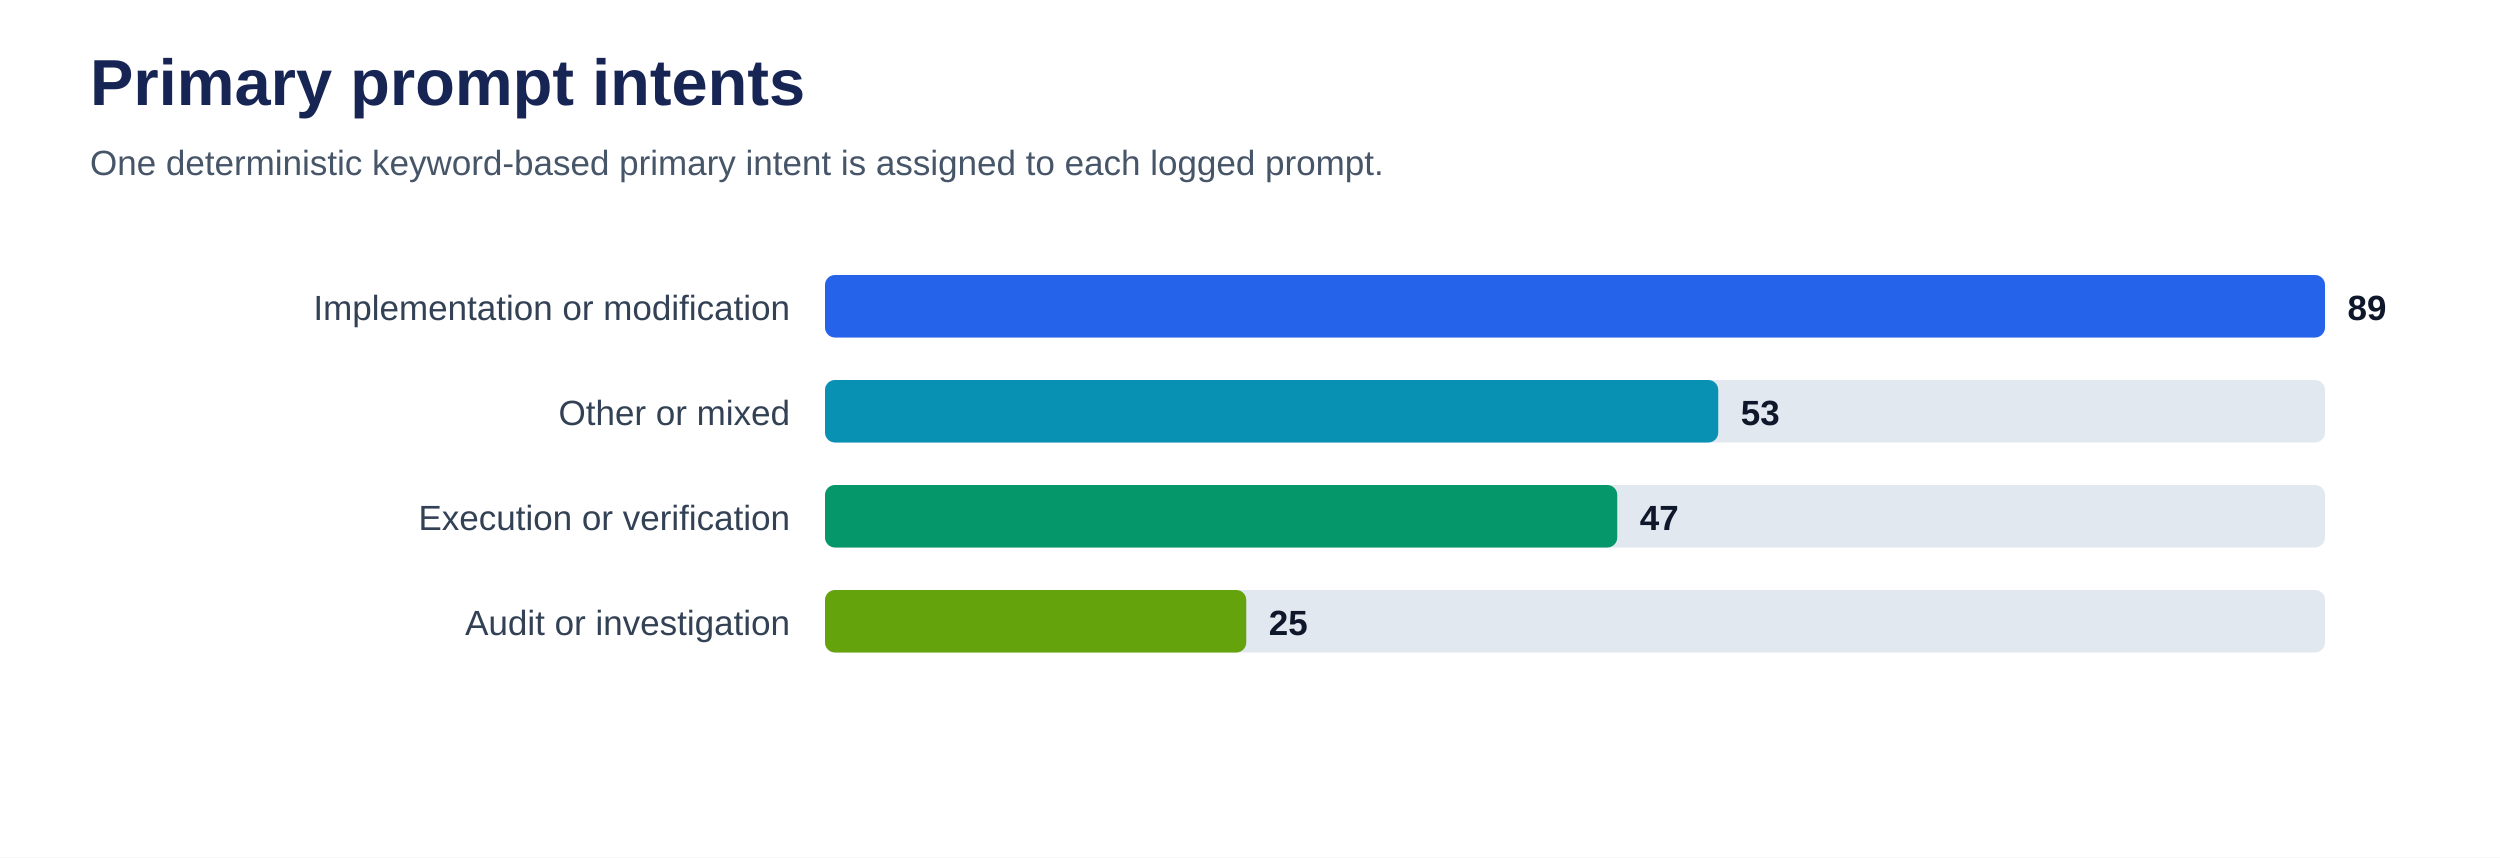
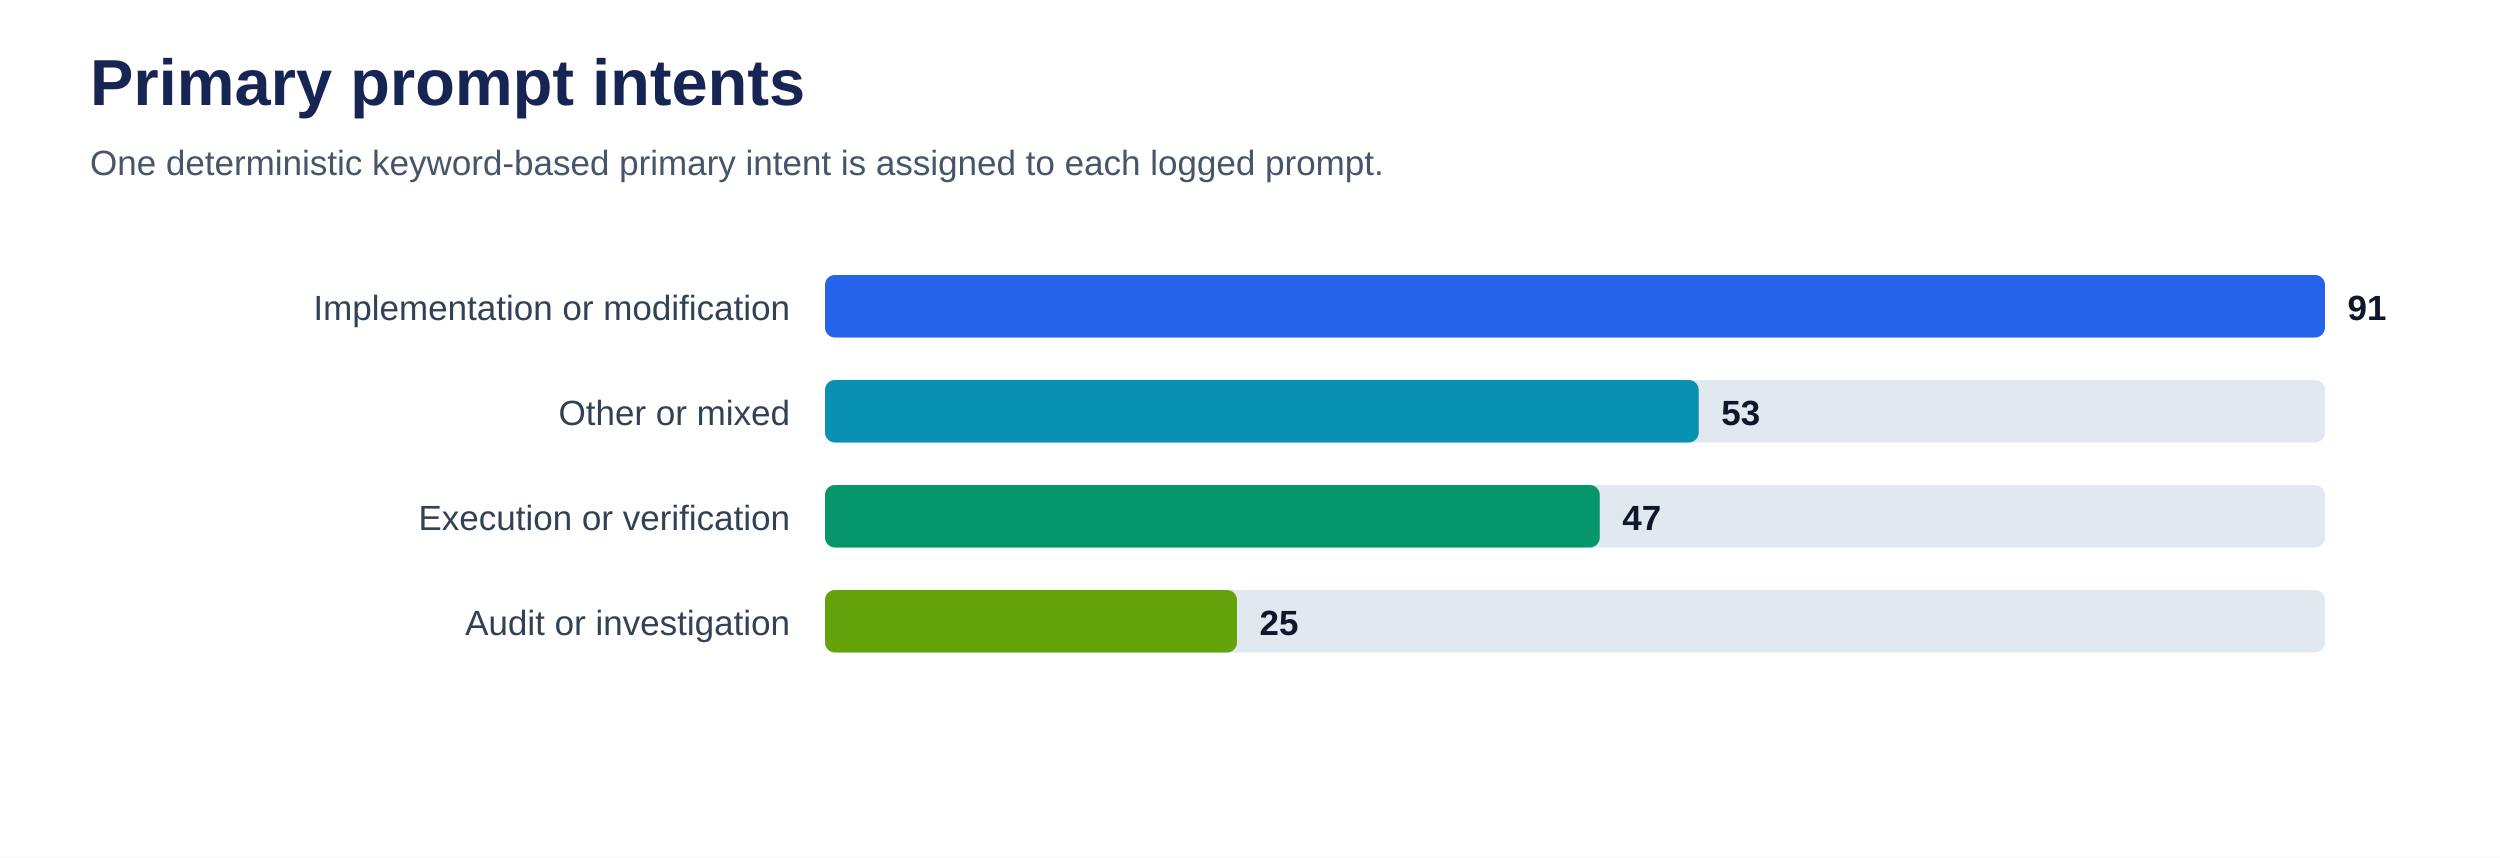
<svg xmlns="http://www.w3.org/2000/svg" viewBox="0 0 1000 343" role="img" aria-labelledby="title desc">
  <rect width="100%" height="100%" fill="#ffffff" />
  <text x="36" y="42" font-family="Arial, sans-serif" font-size="26" font-weight="700" fill="#172554">Primary prompt intents</text>
  <text x="36" y="70" font-family="Arial, sans-serif" font-size="14" fill="#475569">One deterministic keyword-based primary intent is assigned to each logged prompt.</text>
  <text x="316" y="128" text-anchor="end" font-family="Arial, sans-serif" font-size="14" fill="#334155">Implementation or modification</text>
  <rect x="330" y="110" width="600" height="25" rx="4" fill="#e2e8f0" />
  <rect x="330" y="110" width="600.0" height="25" rx="4" fill="#2563eb" />
-   <text x="939.0" y="128" font-family="Arial, sans-serif" font-size="14" font-weight="700" fill="#0f172a">89</text>
+   <text x="939.0" y="128" font-family="Arial, sans-serif" font-size="14" font-weight="700" fill="#0f172a">91</text>
  <text x="316" y="170" text-anchor="end" font-family="Arial, sans-serif" font-size="14" fill="#334155">Other or mixed</text>
  <rect x="330" y="152" width="600" height="25" rx="4" fill="#e2e8f0" />
-   <rect x="330" y="152" width="357.3" height="25" rx="4" fill="#0891b2" />
-   <text x="696.3" y="170" font-family="Arial, sans-serif" font-size="14" font-weight="700" fill="#0f172a">53</text>
+   <rect x="330" y="152" width="349.5" height="25" rx="4" fill="#0891b2" />
+   <text x="688.5" y="170" font-family="Arial, sans-serif" font-size="14" font-weight="700" fill="#0f172a">53</text>
  <text x="316" y="212" text-anchor="end" font-family="Arial, sans-serif" font-size="14" fill="#334155">Execution or verification</text>
  <rect x="330" y="194" width="600" height="25" rx="4" fill="#e2e8f0" />
-   <rect x="330" y="194" width="316.9" height="25" rx="4" fill="#059669" />
-   <text x="655.9" y="212" font-family="Arial, sans-serif" font-size="14" font-weight="700" fill="#0f172a">47</text>
+   <rect x="330" y="194" width="309.9" height="25" rx="4" fill="#059669" />
+   <text x="648.9" y="212" font-family="Arial, sans-serif" font-size="14" font-weight="700" fill="#0f172a">47</text>
  <text x="316" y="254" text-anchor="end" font-family="Arial, sans-serif" font-size="14" fill="#334155">Audit or investigation</text>
  <rect x="330" y="236" width="600" height="25" rx="4" fill="#e2e8f0" />
-   <rect x="330" y="236" width="168.5" height="25" rx="4" fill="#65a30d" />
-   <text x="507.5" y="254" font-family="Arial, sans-serif" font-size="14" font-weight="700" fill="#0f172a">25</text>
+   <rect x="330" y="236" width="164.8" height="25" rx="4" fill="#65a30d" />
+   <text x="503.8" y="254" font-family="Arial, sans-serif" font-size="14" font-weight="700" fill="#0f172a">25</text>
</svg>
